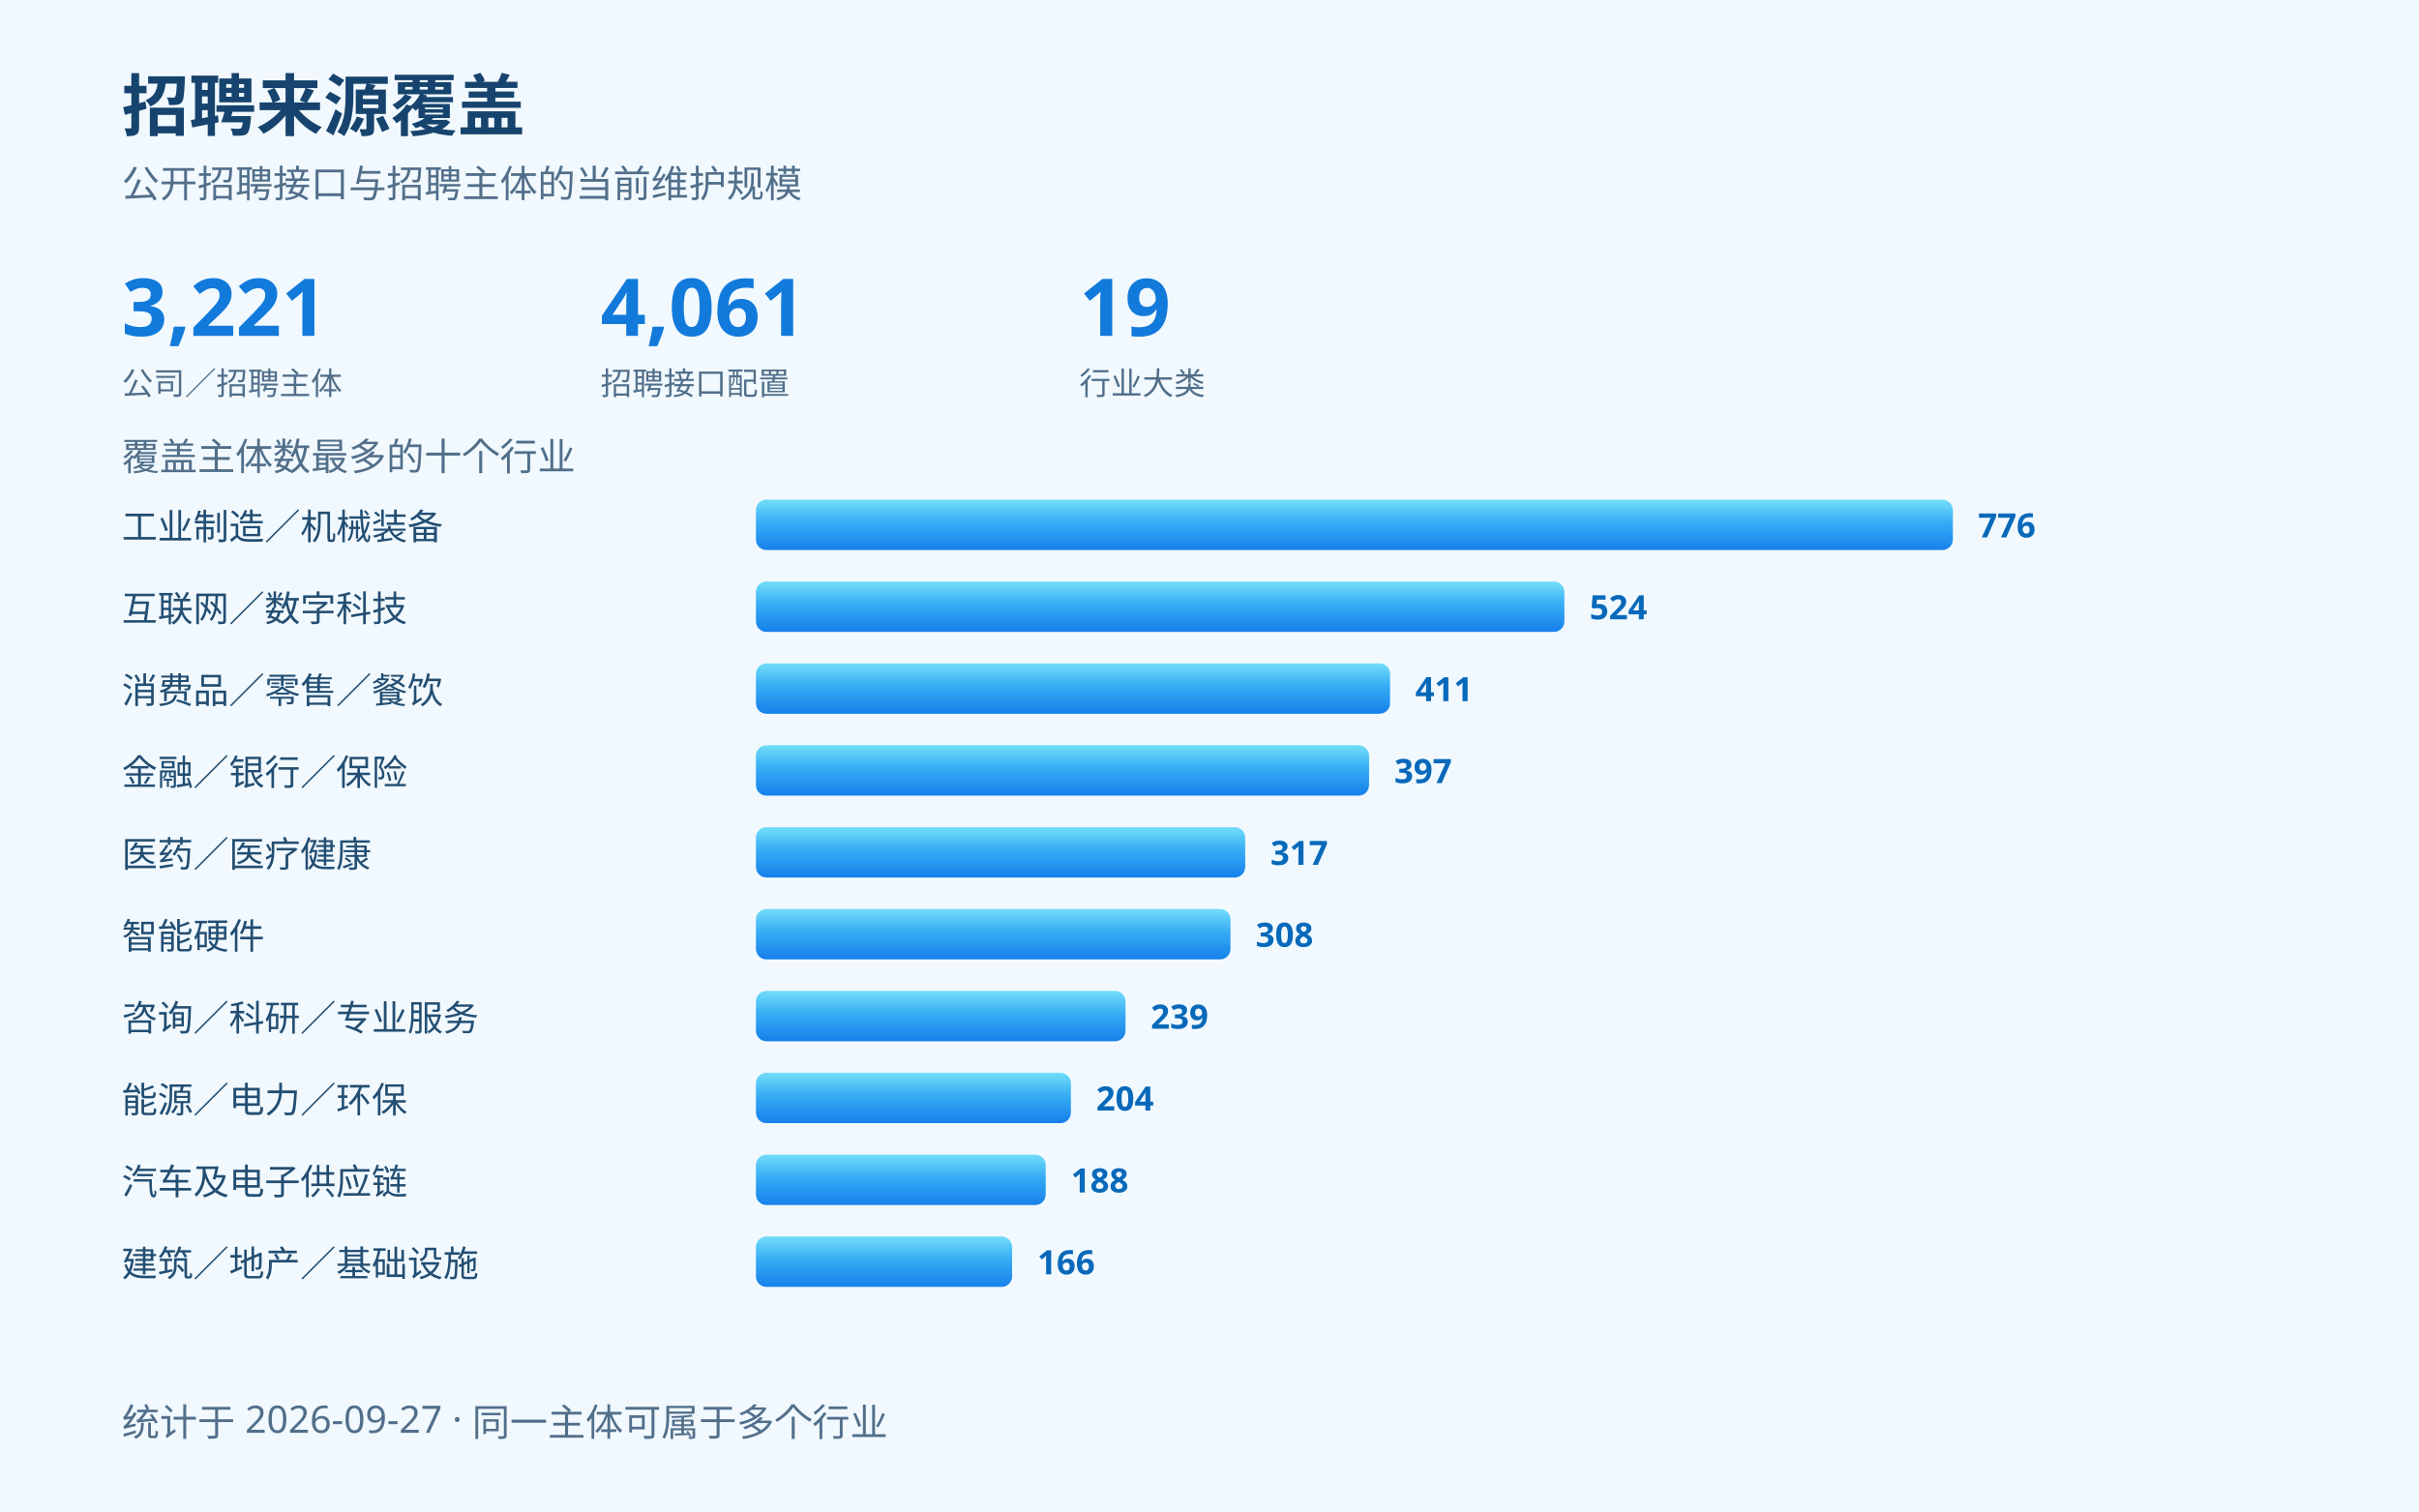
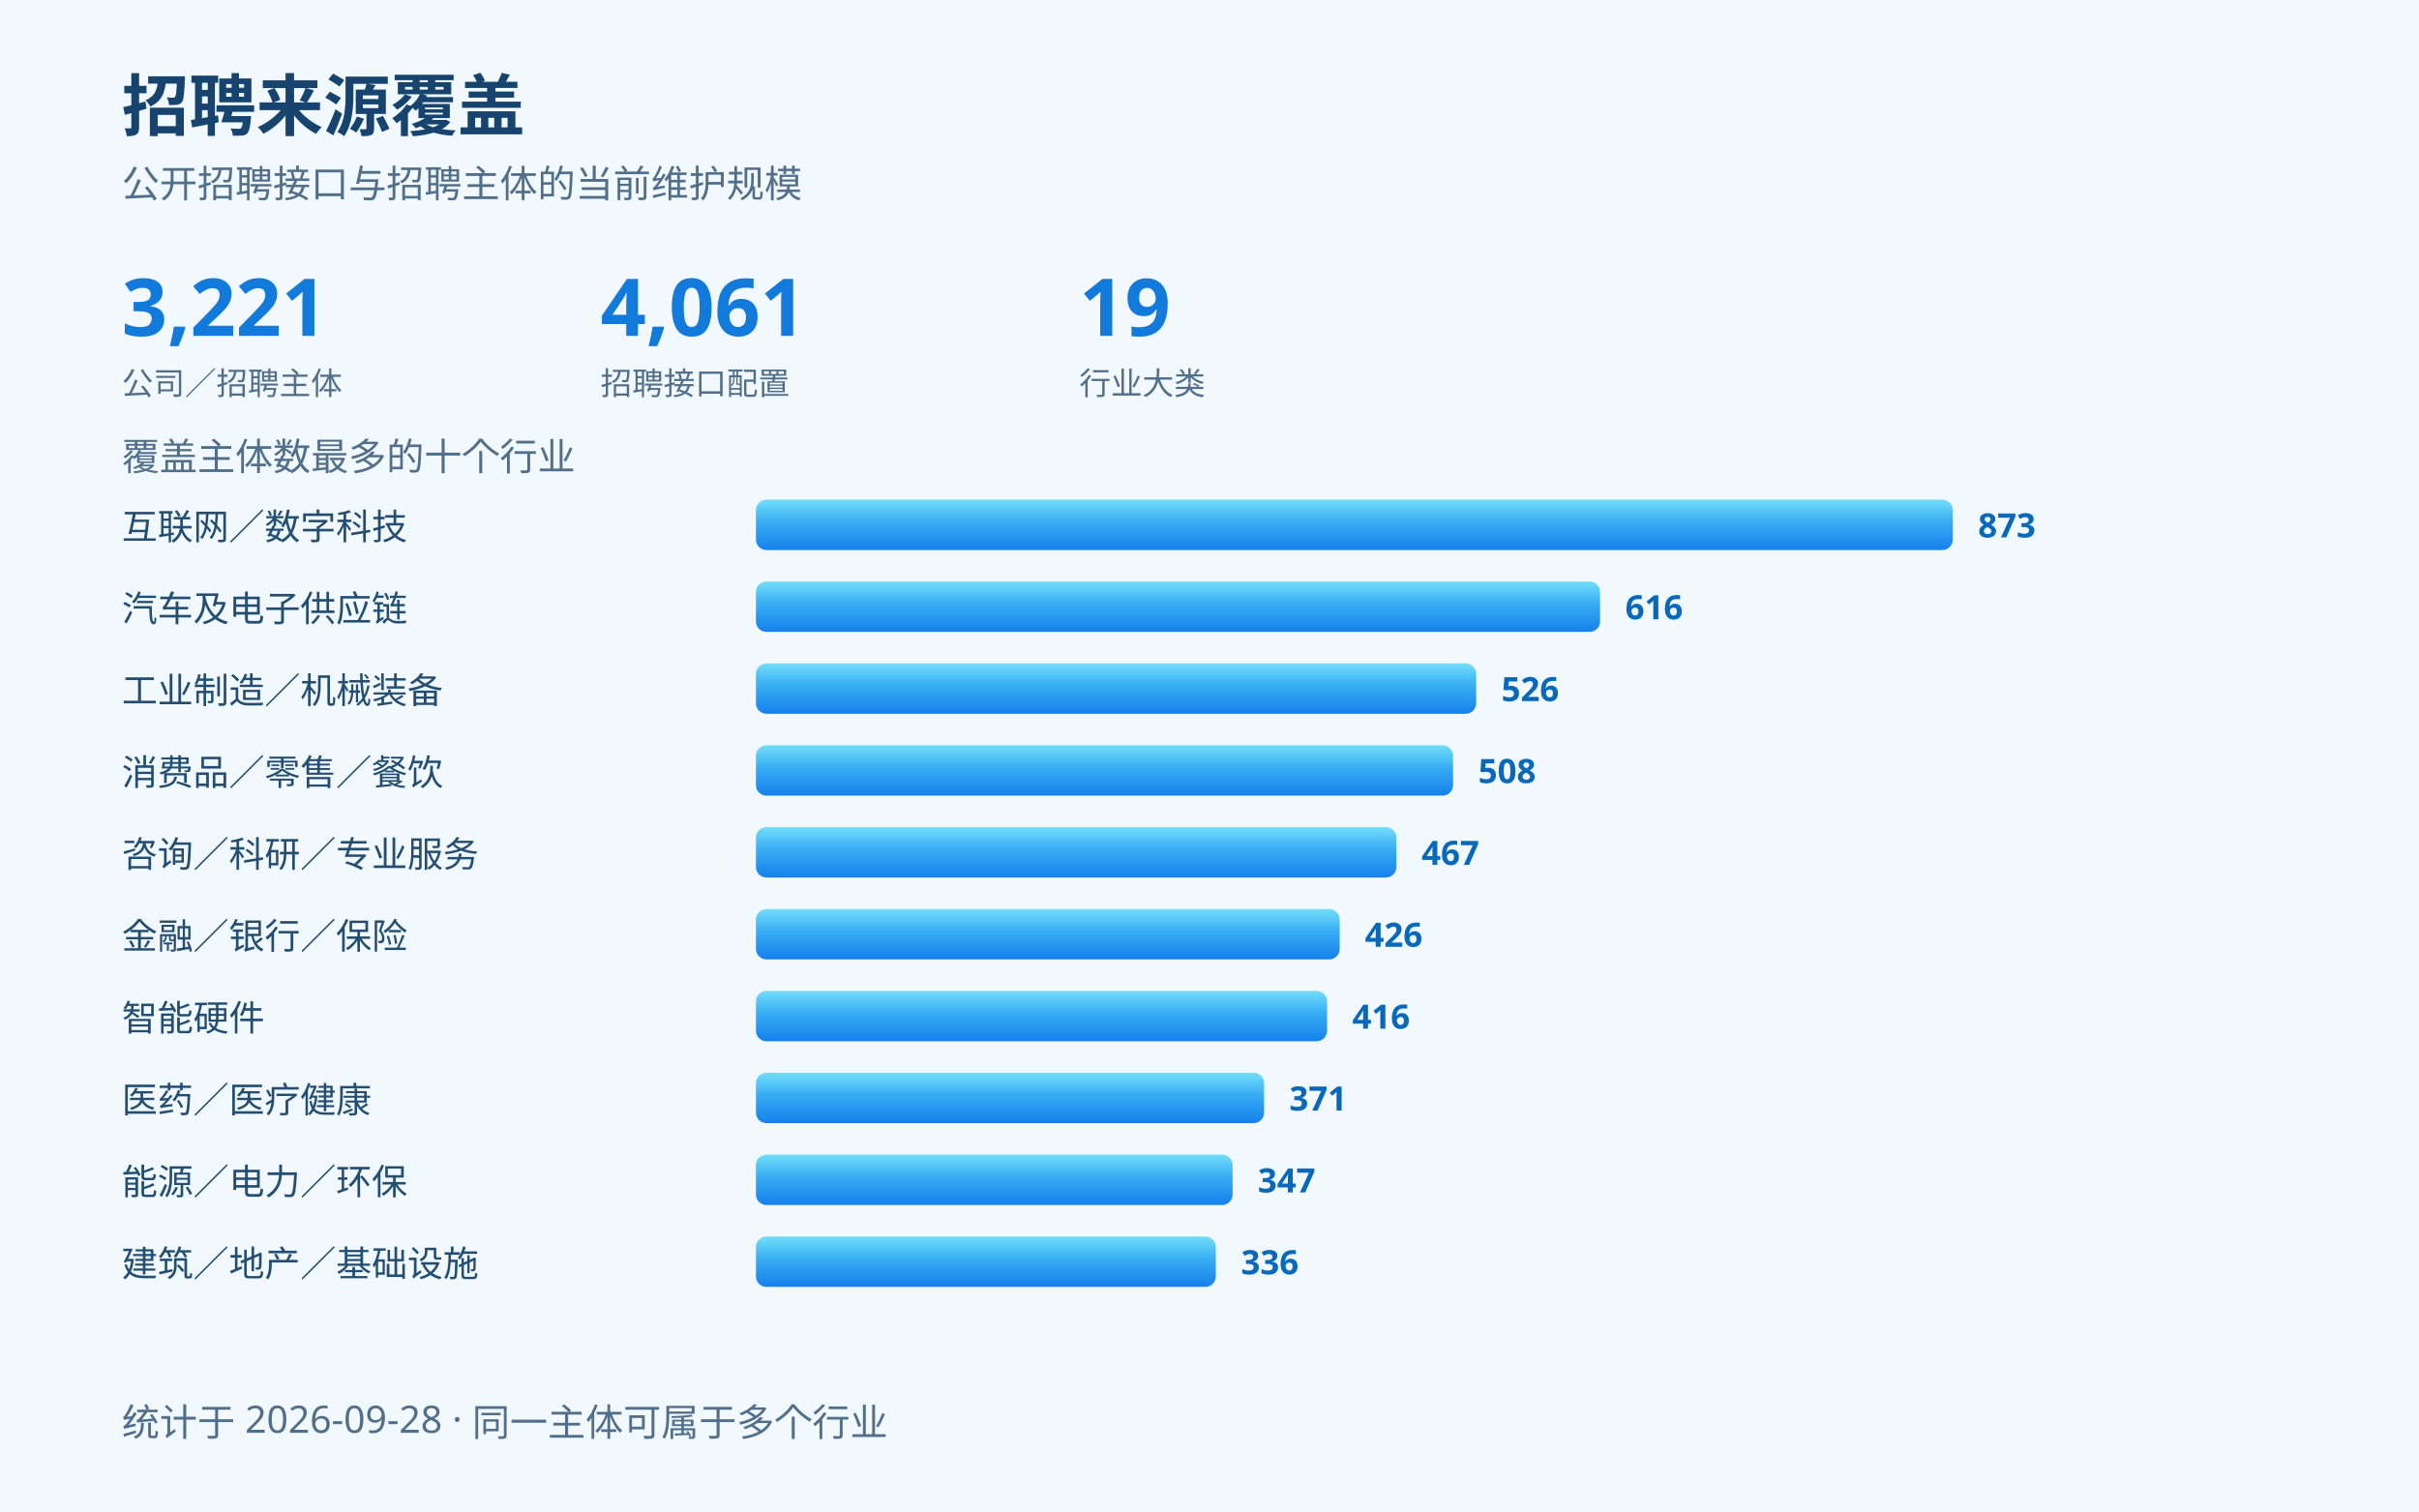
<svg xmlns="http://www.w3.org/2000/svg" width="1152" height="720" viewBox="0 0 1152 720" role="img" aria-labelledby="title desc">
  <defs>
    <linearGradient id="logo-blue" x1="0%" y1="0%" x2="0%" y2="100%">
      <stop offset="0%" stop-color="#73ddf9" />
      <stop offset="45%" stop-color="#36adf4" />
      <stop offset="100%" stop-color="#1680eb" />
    </linearGradient>
  </defs>
  <style>.title{font:700 32px 'Microsoft YaHei','Noto Sans CJK SC',sans-serif;fill:#17446e}.sub{font:18px 'Microsoft YaHei',sans-serif;fill:#526f8a}.metric{font:700 38px 'Segoe UI','Microsoft YaHei',sans-serif;fill:#127adb}.metricLabel{font:15px 'Microsoft YaHei',sans-serif;fill:#526f8a}.label{font:17px 'Microsoft YaHei',sans-serif;fill:#234e72}.value{font:700 16px 'Segoe UI',sans-serif;fill:#0869ba}</style>
  <rect width="1152" height="720" fill="#f1f9ff" />
  <text x="58" y="62" class="title">招聘来源覆盖</text>
  <text x="58" y="94" class="sub">公开招聘接口与招聘主体的当前维护规模</text>
  <text x="58" y="160" class="metric">3,221</text>
  <text x="58" y="188" class="metricLabel">公司／招聘主体</text>
  <text x="286" y="160" class="metric">4,061</text>
  <text x="286" y="188" class="metricLabel">招聘接口配置</text>
  <text x="514" y="160" class="metric">19</text>
  <text x="514" y="188" class="metricLabel">行业大类</text>
  <text x="58" y="224" class="sub">覆盖主体数最多的十个行业</text>
-   <text x="58" y="257" class="label">工业制造／机械装备</text>
+   <text x="58" y="257" class="label">互联网／数字科技</text>
  <rect x="360" y="238" width="570" height="24" rx="5" fill="url(#logo-blue)" />
-   <text x="942" y="256" class="value">776</text>
-   <text x="58" y="296" class="label">互联网／数字科技</text>
-   <rect x="360" y="277" width="385" height="24" rx="5" fill="url(#logo-blue)" />
-   <text x="757" y="295" class="value">524</text>
-   <text x="58" y="335" class="label">消费品／零售／餐饮</text>
-   <rect x="360" y="316" width="302" height="24" rx="5" fill="url(#logo-blue)" />
-   <text x="674" y="334" class="value">411</text>
-   <text x="58" y="374" class="label">金融／银行／保险</text>
-   <rect x="360" y="355" width="292" height="24" rx="5" fill="url(#logo-blue)" />
-   <text x="664" y="373" class="value">397</text>
-   <text x="58" y="413" class="label">医药／医疗健康</text>
-   <rect x="360" y="394" width="233" height="24" rx="5" fill="url(#logo-blue)" />
-   <text x="605" y="412" class="value">317</text>
-   <text x="58" y="452" class="label">智能硬件</text>
-   <rect x="360" y="433" width="226" height="24" rx="5" fill="url(#logo-blue)" />
-   <text x="598" y="451" class="value">308</text>
-   <text x="58" y="491" class="label">咨询／科研／专业服务</text>
-   <rect x="360" y="472" width="176" height="24" rx="5" fill="url(#logo-blue)" />
-   <text x="548" y="490" class="value">239</text>
-   <text x="58" y="530" class="label">能源／电力／环保</text>
-   <rect x="360" y="511" width="150" height="24" rx="5" fill="url(#logo-blue)" />
-   <text x="522" y="529" class="value">204</text>
-   <text x="58" y="569" class="label">汽车及电子供应链</text>
-   <rect x="360" y="550" width="138" height="24" rx="5" fill="url(#logo-blue)" />
-   <text x="510" y="568" class="value">188</text>
+   <text x="942" y="256" class="value">873</text>
+   <text x="58" y="296" class="label">汽车及电子供应链</text>
+   <rect x="360" y="277" width="402" height="24" rx="5" fill="url(#logo-blue)" />
+   <text x="774" y="295" class="value">616</text>
+   <text x="58" y="335" class="label">工业制造／机械装备</text>
+   <rect x="360" y="316" width="343" height="24" rx="5" fill="url(#logo-blue)" />
+   <text x="715" y="334" class="value">526</text>
+   <text x="58" y="374" class="label">消费品／零售／餐饮</text>
+   <rect x="360" y="355" width="332" height="24" rx="5" fill="url(#logo-blue)" />
+   <text x="704" y="373" class="value">508</text>
+   <text x="58" y="413" class="label">咨询／科研／专业服务</text>
+   <rect x="360" y="394" width="305" height="24" rx="5" fill="url(#logo-blue)" />
+   <text x="677" y="412" class="value">467</text>
+   <text x="58" y="452" class="label">金融／银行／保险</text>
+   <rect x="360" y="433" width="278" height="24" rx="5" fill="url(#logo-blue)" />
+   <text x="650" y="451" class="value">426</text>
+   <text x="58" y="491" class="label">智能硬件</text>
+   <rect x="360" y="472" width="272" height="24" rx="5" fill="url(#logo-blue)" />
+   <text x="644" y="490" class="value">416</text>
+   <text x="58" y="530" class="label">医药／医疗健康</text>
+   <rect x="360" y="511" width="242" height="24" rx="5" fill="url(#logo-blue)" />
+   <text x="614" y="529" class="value">371</text>
+   <text x="58" y="569" class="label">能源／电力／环保</text>
+   <rect x="360" y="550" width="227" height="24" rx="5" fill="url(#logo-blue)" />
+   <text x="599" y="568" class="value">347</text>
  <text x="58" y="608" class="label">建筑／地产／基础设施</text>
-   <rect x="360" y="589" width="122" height="24" rx="5" fill="url(#logo-blue)" />
-   <text x="494" y="607" class="value">166</text>
-   <text x="58" y="684" class="sub">统计于 2026-09-27 · 同一主体可属于多个行业</text>
+   <rect x="360" y="589" width="219" height="24" rx="5" fill="url(#logo-blue)" />
+   <text x="591" y="607" class="value">336</text>
+   <text x="58" y="684" class="sub">统计于 2026-09-28 · 同一主体可属于多个行业</text>
</svg>
